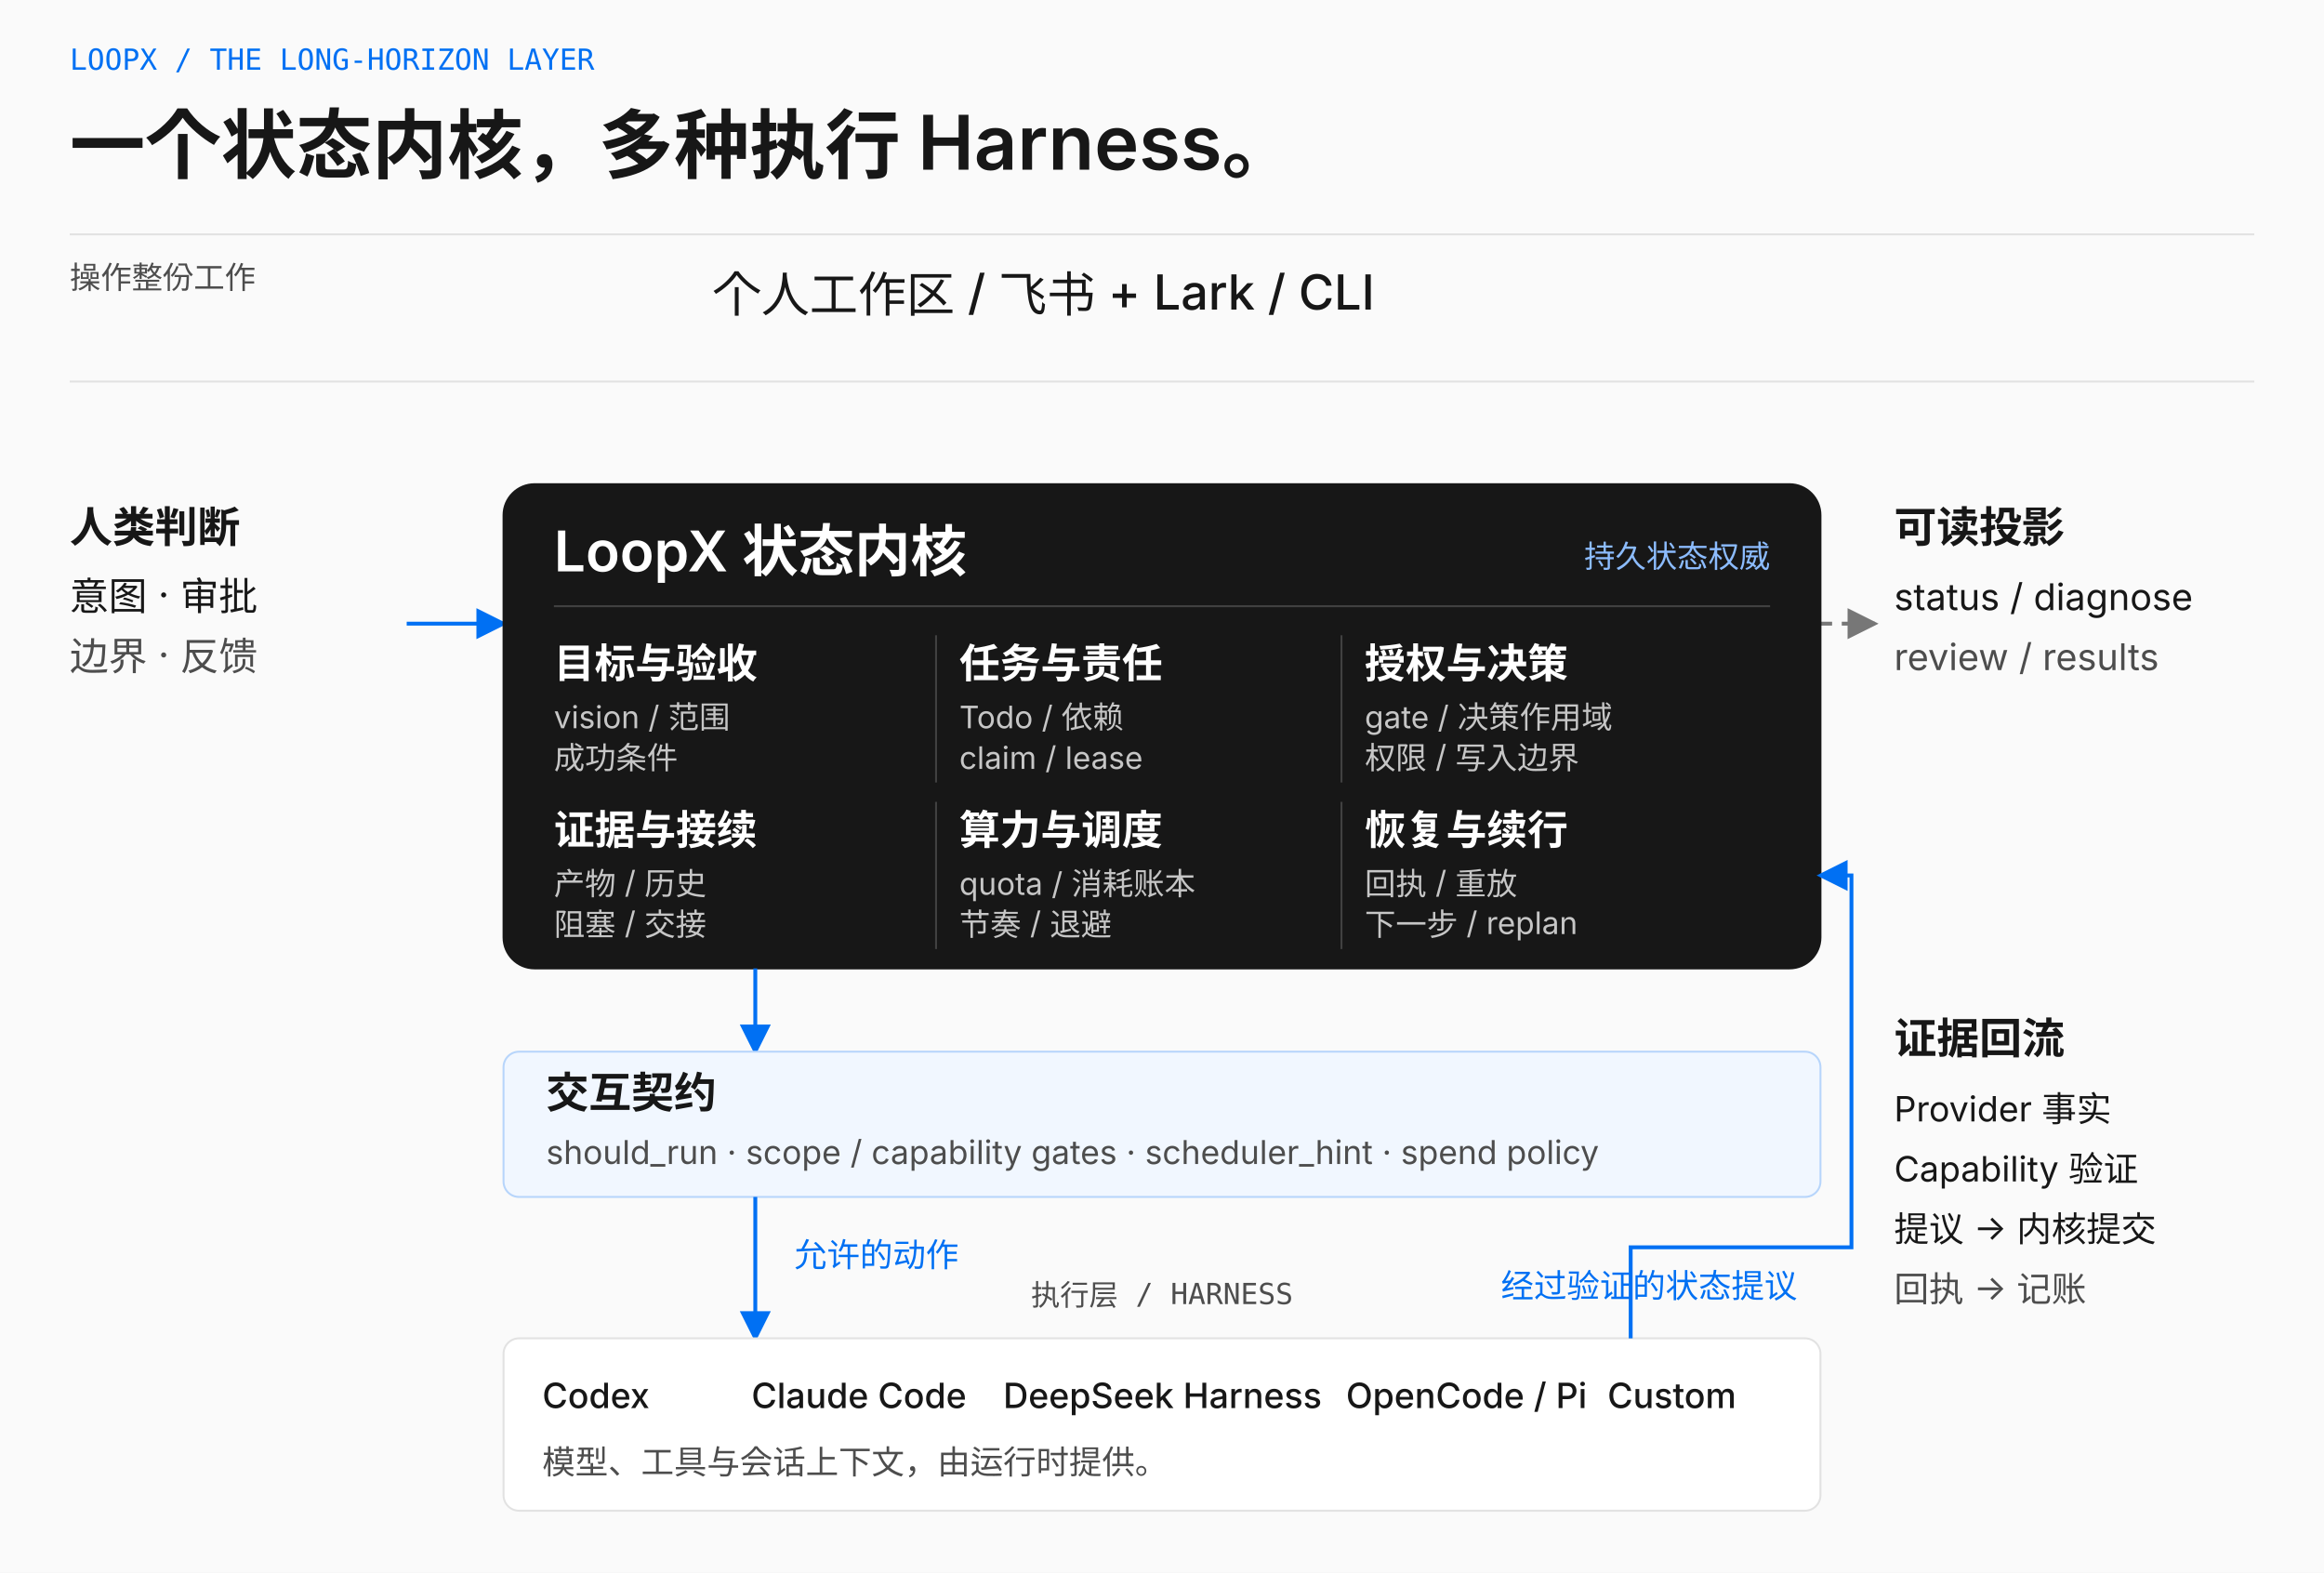
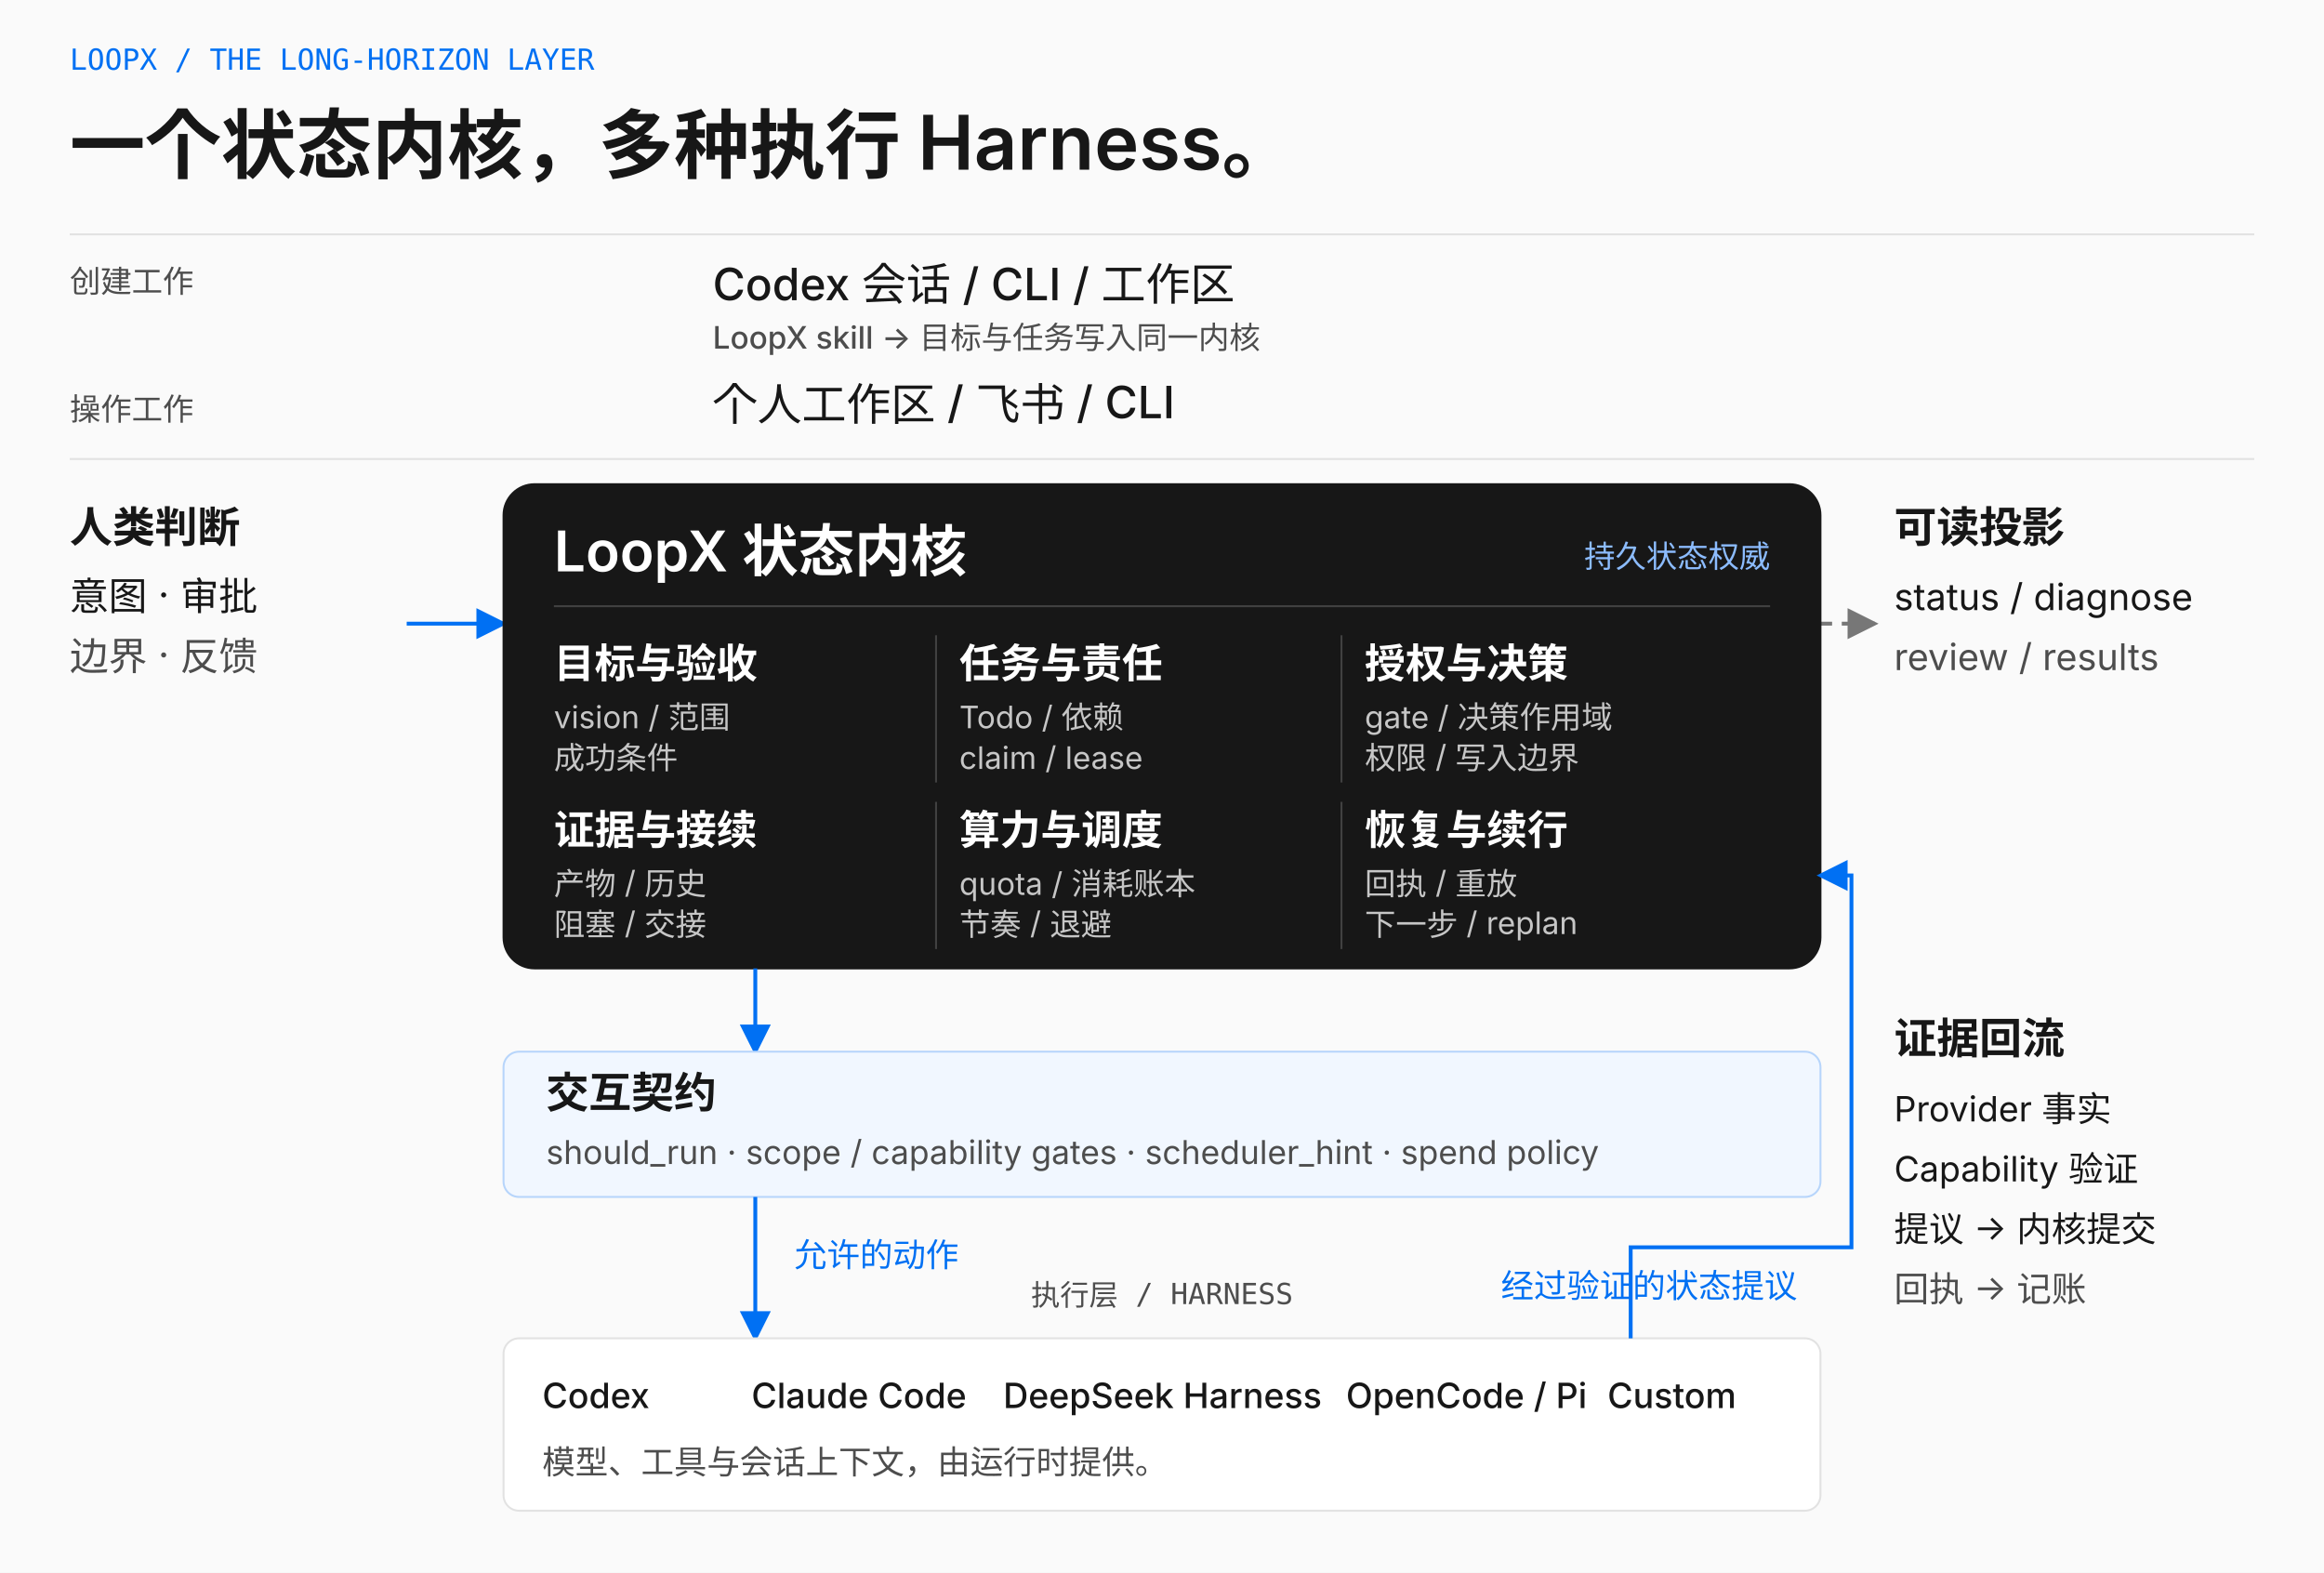
<svg xmlns="http://www.w3.org/2000/svg" width="1200" height="812" viewBox="0 0 1200 812" role="img" aria-labelledby="title desc">
  <defs>
    <marker id="arrow" markerWidth="8" markerHeight="8" refX="7" refY="4" orient="auto">
      <path d="M0 0L8 4L0 8" fill="#777" />
    </marker>
    <marker id="blue" markerWidth="8" markerHeight="8" refX="7" refY="4" orient="auto">
      <path d="M0 0L8 4L0 8" fill="#0070f3" />
    </marker>
    <style>text{font-family:Geist,Inter,-apple-system,BlinkMacSystemFont,'Segoe UI','PingFang SC',Arial,sans-serif}.mono{font-family:'Geist Mono','SFMono-Regular',Consolas,monospace}</style>
  </defs>
  <rect width="1200" height="812" fill="#fafafa" />
  <text x="36" y="36" font-size="15" font-weight="500" fill="#0070f3" text-anchor="start" class="mono">LOOPX / THE LONG-HORIZON LAYER</text>
  <text x="36" y="89" font-size="39" font-weight="600" fill="#171717" text-anchor="start">一个状态内核，多种执行 Harness。</text>
  <path d="M36 121L1164 121" stroke="#e2e2e2" fill="none" />
-   <path d="M36 197L1164 197" stroke="#e2e2e2" fill="none" />
-   <text x="36" y="149" font-size="16" font-weight="500" fill="#4d4d4d" text-anchor="start" class="mono">操作整份工作</text>
-   <text x="368" y="161" font-size="25" font-weight="500" fill="#171717" text-anchor="start">个人工作区  /  飞书 + Lark  /  CLI</text>
+   <text x="36" y="151" font-size="16" font-weight="500" fill="#4d4d4d" text-anchor="start" class="mono">创建工作</text>
+   <text x="368" y="155" font-size="23" font-weight="500" fill="#171717" text-anchor="start">Codex 会话  /  CLI  /  工作区</text>
+   <text x="368" y="180" font-size="16" font-weight="500" fill="#4d4d4d" text-anchor="start">LoopX skill → 目标与任务写入同一内核</text>
+   <text x="36" y="217" font-size="16" font-weight="500" fill="#4d4d4d" text-anchor="start" class="mono">操作工作</text>
+   <text x="368" y="217" font-size="23" font-weight="500" fill="#171717" text-anchor="start">个人工作区  /  飞书  /  CLI</text>
+   <path d="M36 237L1164 237" stroke="#e2e2e2" fill="none" />
  <text x="36" y="280" font-size="22" font-weight="600" fill="#171717" text-anchor="start">人类判断</text>
  <text x="36" y="315" font-size="20" font-weight="400" fill="#171717" text-anchor="start">意图 · 审批</text>
  <text x="36" y="346" font-size="20" font-weight="400" fill="#4d4d4d" text-anchor="start">边界 · 反馈</text>
  <text x="978" y="280" font-size="22" font-weight="600" fill="#171717" text-anchor="start">可读投影</text>
  <text x="978" y="315" font-size="19" font-weight="400" fill="#171717" text-anchor="start">status / diagnose</text>
  <text x="978" y="346" font-size="19" font-weight="400" fill="#4d4d4d" text-anchor="start">review / results</text>
  <path d="M210 322H260" stroke="#0070f3" stroke-width="2" fill="none" marker-end="url(#blue)" />
  <path d="M940 322H968" stroke="#777" stroke-width="2" fill="none" marker-end="url(#arrow)" stroke-dasharray="6 5" />
  <rect data-panel="true" x="260" y="250" width="680" height="250" rx="16" stroke="#171717" fill="#171717" />
  <text x="286" y="295" font-size="29" font-weight="600" fill="#fff" text-anchor="start">LoopX 状态内核</text>
  <text x="914" y="293" font-size="16" font-weight="500" fill="#8cbcff" text-anchor="end">持久状态权威</text>
  <path d="M286 313H914" stroke="#414141" />
  <text x="286" y="350" font-size="21" font-weight="600" fill="#fff" text-anchor="start">目标与验收</text>
  <text x="286" y="376" font-size="16" font-weight="400" fill="#c6c6c6" text-anchor="start">vision / 范围</text>
  <text x="286" y="397" font-size="16" font-weight="400" fill="#c6c6c6" text-anchor="start">成功条件</text>
  <path d="M483.333 328V404" stroke="#414141" />
  <text x="495.333" y="350" font-size="21" font-weight="600" fill="#fff" text-anchor="start">任务与责任</text>
  <text x="495.333" y="376" font-size="16" font-weight="400" fill="#c6c6c6" text-anchor="start">Todo / 依赖</text>
  <text x="495.333" y="397" font-size="16" font-weight="400" fill="#c6c6c6" text-anchor="start">claim / lease</text>
  <path d="M692.667 328V404" stroke="#414141" />
  <text x="704.667" y="350" font-size="21" font-weight="600" fill="#fff" text-anchor="start">授权与决策</text>
  <text x="704.667" y="376" font-size="16" font-weight="400" fill="#c6c6c6" text-anchor="start">gate / 决策作用域</text>
  <text x="704.667" y="397" font-size="16" font-weight="400" fill="#c6c6c6" text-anchor="start">权限 / 写入边界</text>
  <text x="286" y="436" font-size="21" font-weight="600" fill="#fff" text-anchor="start">证据与接续</text>
  <text x="286" y="462" font-size="16" font-weight="400" fill="#c6c6c6" text-anchor="start">产物 / 历史</text>
  <text x="286" y="483" font-size="16" font-weight="400" fill="#c6c6c6" text-anchor="start">阻塞 / 交接</text>
  <path d="M483.333 414V490" stroke="#414141" />
  <text x="495.333" y="436" font-size="21" font-weight="600" fill="#fff" text-anchor="start">算力与调度</text>
  <text x="495.333" y="462" font-size="16" font-weight="400" fill="#c6c6c6" text-anchor="start">quota / 消耗账本</text>
  <text x="495.333" y="483" font-size="16" font-weight="400" fill="#c6c6c6" text-anchor="start">节奏 / 退避</text>
  <path d="M692.667 414V490" stroke="#414141" />
  <text x="704.667" y="436" font-size="21" font-weight="600" fill="#fff" text-anchor="start">恢复与续行</text>
  <text x="704.667" y="462" font-size="16" font-weight="400" fill="#c6c6c6" text-anchor="start">回执 / 重放</text>
  <text x="704.667" y="483" font-size="16" font-weight="400" fill="#c6c6c6" text-anchor="start">下一步 / replan</text>
  <path d="M390 500V543" stroke="#0070f3" stroke-width="2" fill="none" marker-end="url(#blue)" />
  <rect data-panel="true" x="260" y="543" width="680" height="75" rx="8" stroke="#b7d5fb" fill="#f1f7ff" />
  <text x="282" y="572" font-size="22" font-weight="600" fill="#171717" text-anchor="start">交互契约</text>
  <text x="282" y="601" font-size="17" font-weight="400" fill="#4d4d4d" text-anchor="start">should_run  ·  scope / capability gates  ·  scheduler_hint  ·  spend policy</text>
  <path d="M390 618V691" stroke="#0070f3" stroke-width="2" fill="none" marker-end="url(#blue)" />
  <text x="410" y="654" font-size="17" font-weight="500" fill="#0070f3" text-anchor="start">允许的动作</text>
  <rect data-panel="true" x="260" y="691" width="680" height="89" rx="8" stroke="#e2e2e2" fill="#fff" />
  <text x="600" y="674" font-size="15" font-weight="500" fill="#4d4d4d" text-anchor="middle" class="mono">执行层 / HARNESS</text>
  <text x="280" y="727" font-size="18" font-weight="500" fill="#171717" text-anchor="start">Codex</text>
  <text x="388" y="727" font-size="18" font-weight="500" fill="#171717" text-anchor="start">Claude Code</text>
  <text x="518" y="727" font-size="18" font-weight="500" fill="#171717" text-anchor="start">DeepSeek Harness</text>
  <text x="695" y="727" font-size="18" font-weight="500" fill="#171717" text-anchor="start">OpenCode / Pi</text>
  <text x="830" y="727" font-size="18" font-weight="500" fill="#171717" text-anchor="start">Custom</text>
  <text x="280" y="761" font-size="17" font-weight="400" fill="#4d4d4d" text-anchor="start">模型、工具与会话上下文，由运行时提供。</text>
  <path d="M842 691V644H956V452H940" stroke="#0070f3" stroke-width="2" fill="none" marker-end="url(#blue)" />
  <text x="928" y="670" font-size="17" font-weight="500" fill="#0070f3" text-anchor="end">经过验证的状态提议</text>
  <text x="978" y="544" font-size="22" font-weight="600" fill="#171717" text-anchor="start">证据回流</text>
  <text x="978" y="579" font-size="18" font-weight="400" fill="#171717" text-anchor="start">Provider 事实</text>
  <text x="978" y="610" font-size="18" font-weight="400" fill="#171717" text-anchor="start">Capability 验证</text>
  <text x="978" y="641" font-size="18" font-weight="400" fill="#171717" text-anchor="start">提议 → 内核提交</text>
  <text x="978" y="672" font-size="18" font-weight="400" fill="#4d4d4d" text-anchor="start">回执 → 记账</text>
</svg>
